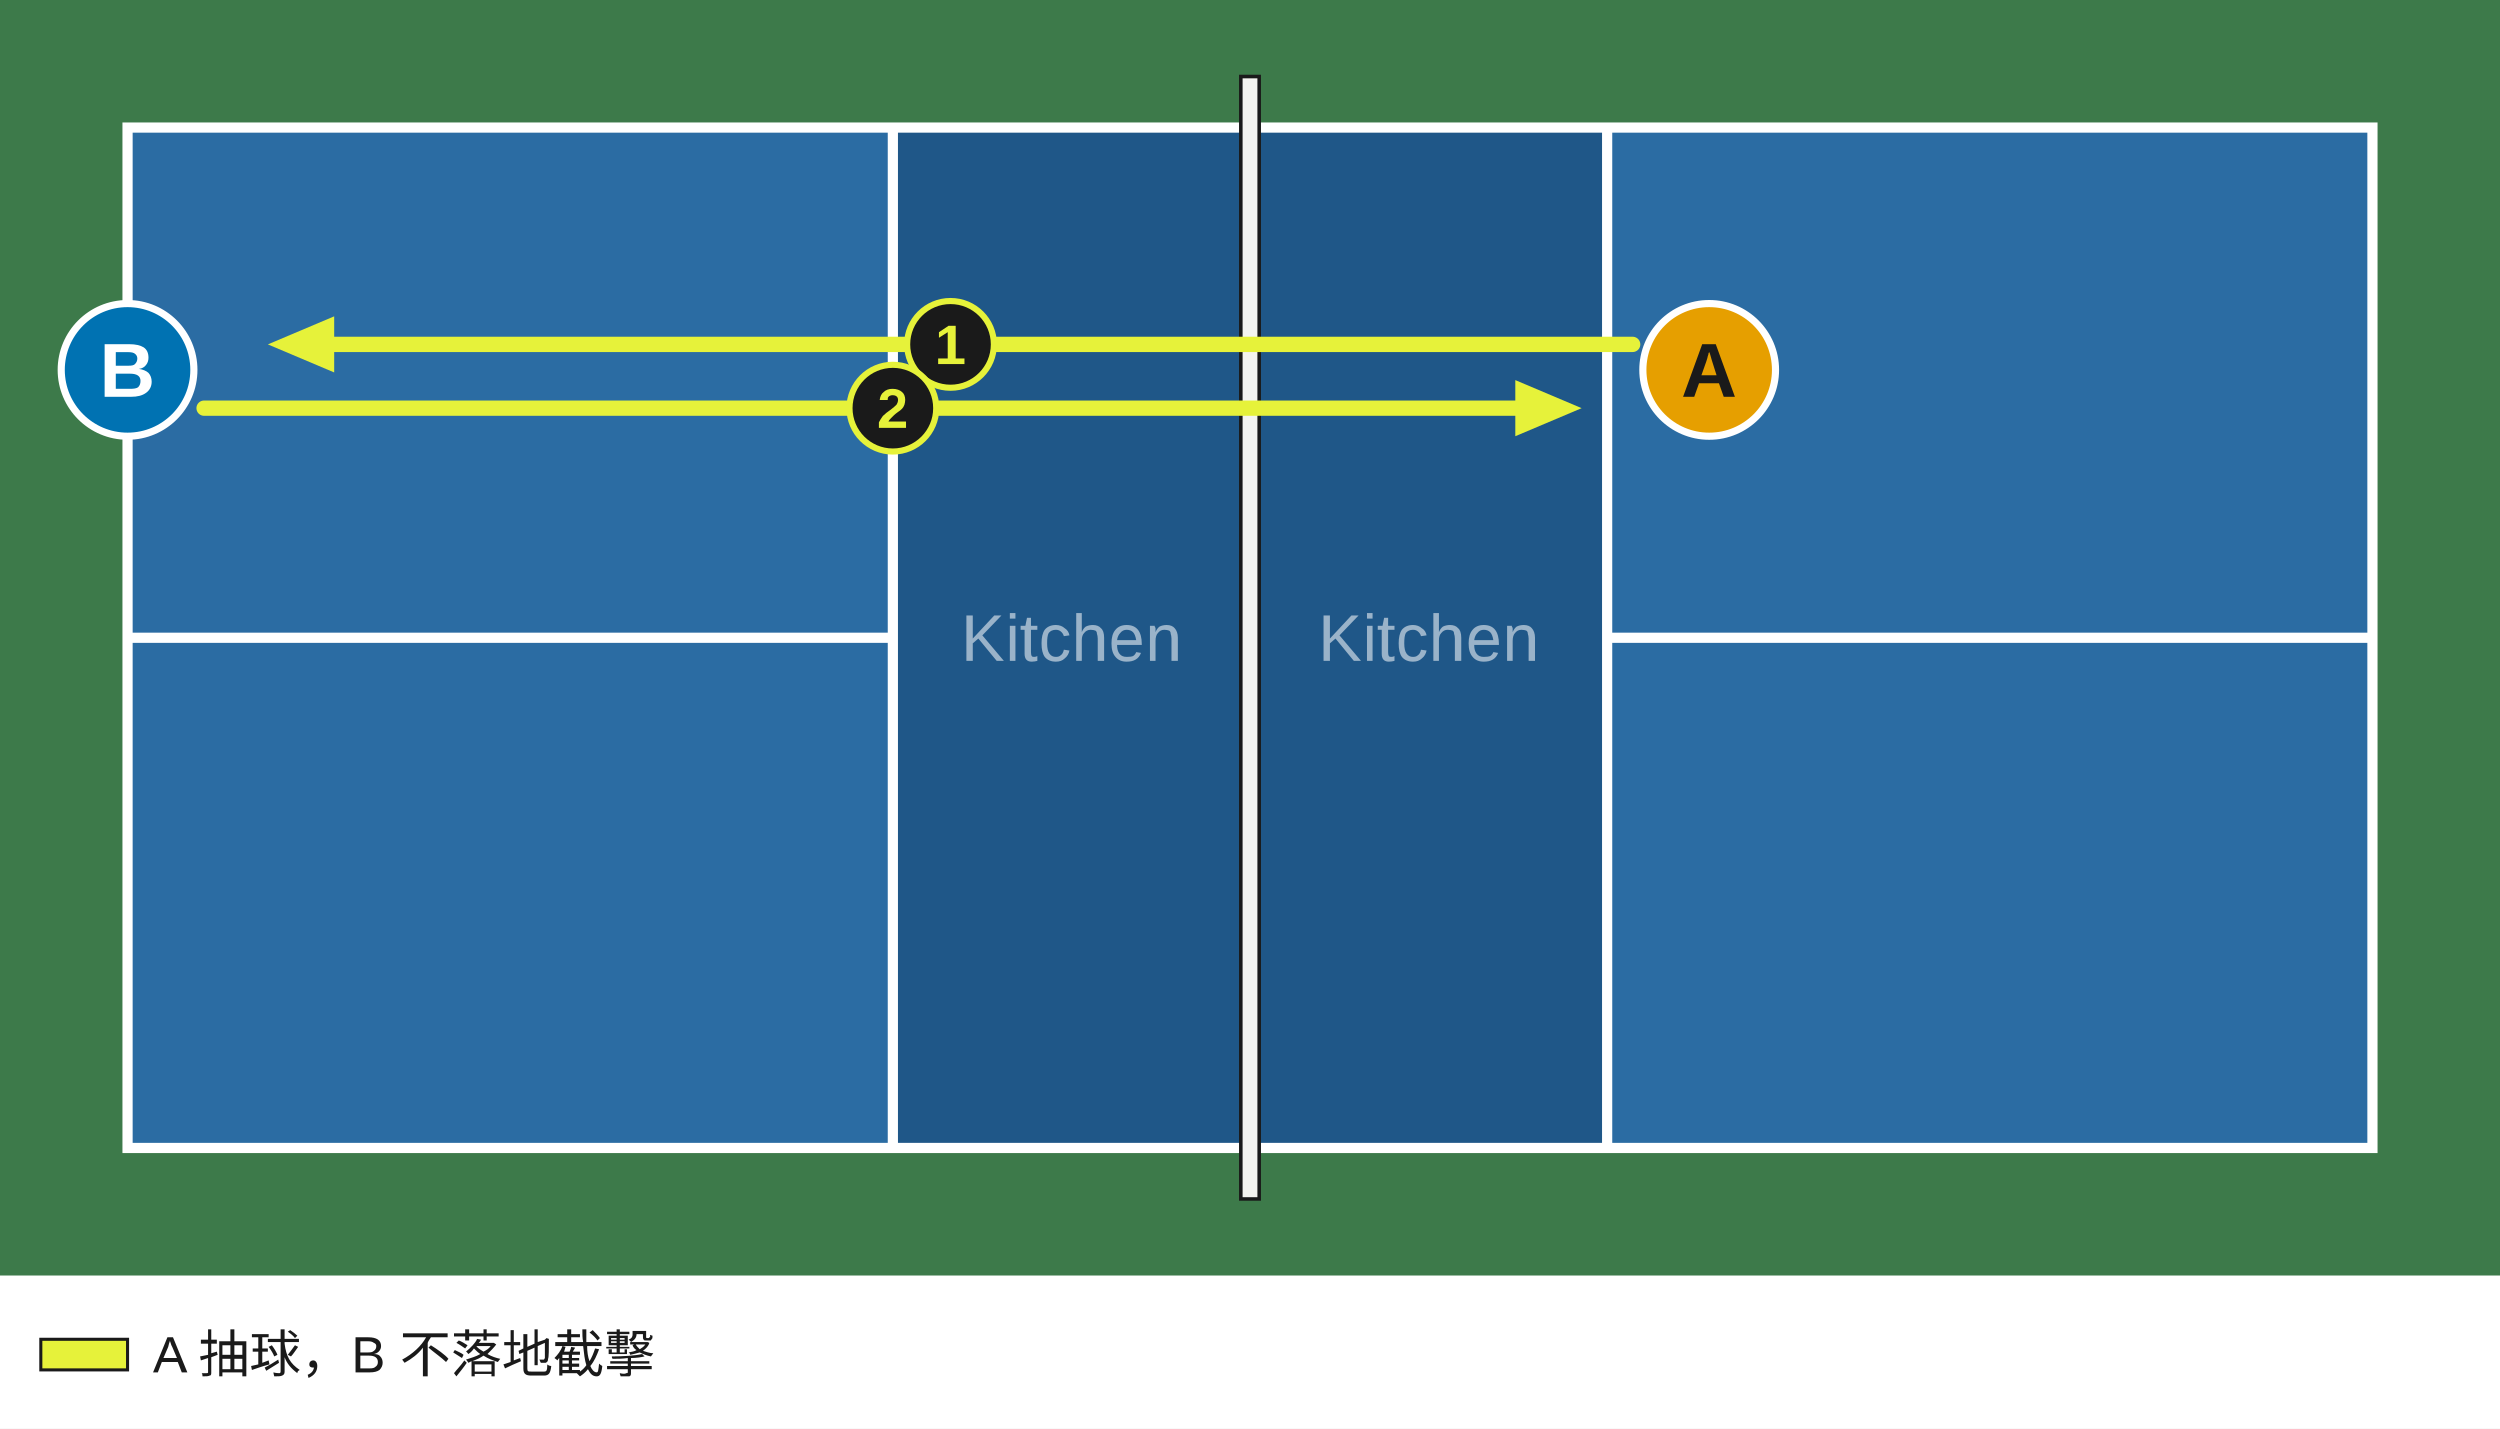
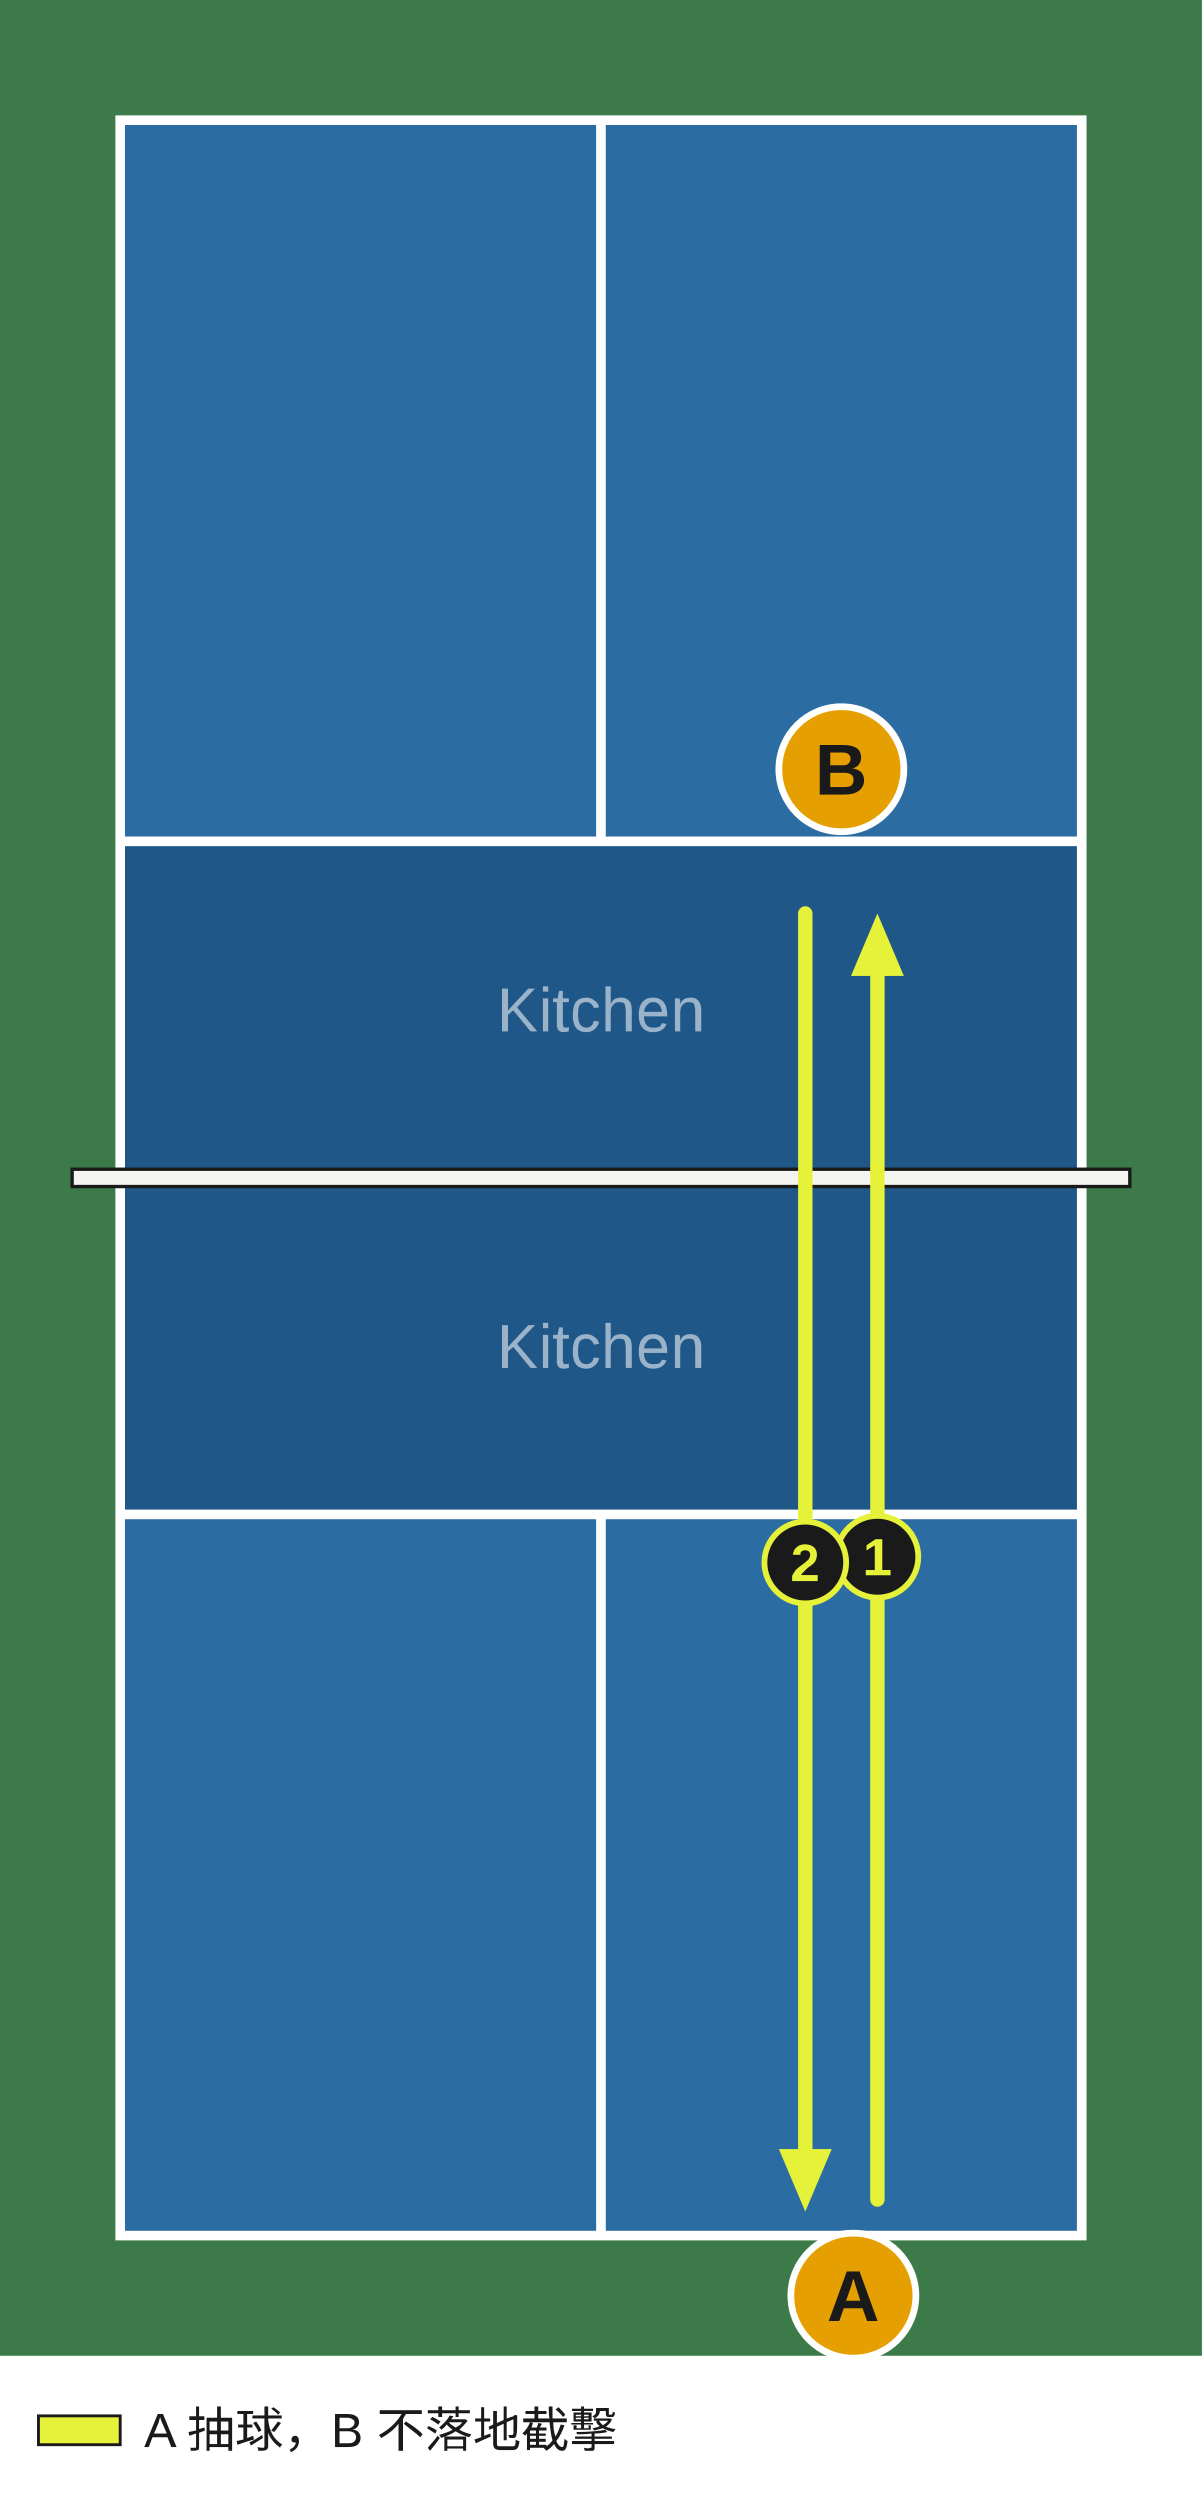
- <svg xmlns="http://www.w3.org/2000/svg" viewBox="-2.5 -22.5 49 28" width="784" height="448" role="img" aria-label="抽球對截擊 Drive vs. Volley" font-family="Arial, Helvetica, 'Helvetica Neue', sans-serif">
-   <rect x="-2.5" y="-22.5" width="49" height="28" fill="#ffffff" />
-   <g transform="rotate(-90)">
+ <svg xmlns="http://www.w3.org/2000/svg" viewBox="-2.5 -2.5 25 52" width="400" height="832" role="img" aria-label="抽球對截擊 Drive vs. Volley" font-family="Arial, Helvetica, 'Helvetica Neue', sans-serif">
+   <rect x="-2.5" y="-2.5" width="25" height="52" fill="#ffffff" />
+   <g>
    <rect x="-2.5" y="-2.5" width="25" height="49" fill="#3d7a4a" />
    <rect x="0" y="0" width="20" height="44" fill="#2b6ca3" />
    <rect x="0" y="15" width="20" height="7" fill="#1f5788" />
    <rect x="0" y="22" width="20" height="7" fill="#1f5788" />
    <rect x="0" y="0" width="20" height="44" stroke="#ffffff" stroke-width="0.2" fill="none" />
    <path d="M0 15H20M0 29H20M10 0V15M10 29V44" stroke="#ffffff" stroke-width="0.2" fill="none" />
-     <text x="10" y="18.5" dy="0.35em" font-size="1.3" fill="#ffffff" fill-opacity="0.55" text-anchor="middle" font-family="Arial, Helvetica, 'Helvetica Neue', sans-serif" transform="rotate(90 10 18.5)">Kitchen</text>
-     <text x="10" y="25.5" dy="0.35em" font-size="1.3" fill="#ffffff" fill-opacity="0.55" text-anchor="middle" font-family="Arial, Helvetica, 'Helvetica Neue', sans-serif" transform="rotate(90 10 25.5)">Kitchen</text>
+     <text x="10" y="18.5" dy="0.35em" font-size="1.3" fill="#ffffff" fill-opacity="0.55" text-anchor="middle" font-family="Arial, Helvetica, 'Helvetica Neue', sans-serif">Kitchen</text>
+     <text x="10" y="25.5" dy="0.35em" font-size="1.3" fill="#ffffff" fill-opacity="0.55" text-anchor="middle" font-family="Arial, Helvetica, 'Helvetica Neue', sans-serif">Kitchen</text>
    <rect x="-1" y="21.82" width="22" height="0.36" fill="#f4f4f0" stroke="#1a1a1a" stroke-width="0.07" />
-     <circle cx="15.25" cy="31" r="1.3" fill="#e69f00" stroke="#ffffff" stroke-width="0.14" />
-     <text x="15.25" y="31" dy="0.35em" font-size="1.5" font-weight="700" fill="#1a1a1a" text-anchor="middle" font-family="Arial, Helvetica, 'Helvetica Neue', sans-serif" transform="rotate(90 15.25 31)">A</text>
-     <circle cx="15.25" cy="0" r="1.3" fill="#0072b2" stroke="#ffffff" stroke-width="0.14" />
-     <text x="15.25" y="0" dy="0.35em" font-size="1.5" font-weight="700" fill="#ffffff" text-anchor="middle" font-family="Arial, Helvetica, 'Helvetica Neue', sans-serif" transform="rotate(90 15.25 0)">B</text>
-     <path d="M15.75 29.5L15.75 4.05" fill="none" stroke="#e6f23a" stroke-width="0.3" stroke-linecap="round" />
-     <polygon points="15.75,2.75 16.3,4.05 15.2,4.05" fill="#e6f23a" />
-     <circle cx="15.75" cy="16.13" r="0.85" fill="#1a1a1a" stroke="#e6f23a" stroke-width="0.12" />
-     <text x="15.75" y="16.13" dy="0.35em" font-size="1.1" font-weight="700" fill="#e6f23a" text-anchor="middle" font-family="Arial, Helvetica, 'Helvetica Neue', sans-serif" transform="rotate(90 15.75 16.13)">1</text>
-     <path d="M14.5 1.5L14.5 27.2" fill="none" stroke="#e6f23a" stroke-width="0.3" stroke-linecap="round" />
-     <polygon points="14.5,28.5 13.95,27.2 15.05,27.2" fill="#e6f23a" />
-     <circle cx="14.5" cy="15" r="0.85" fill="#1a1a1a" stroke="#e6f23a" stroke-width="0.12" />
-     <text x="14.5" y="15" dy="0.35em" font-size="1.1" font-weight="700" fill="#e6f23a" text-anchor="middle" font-family="Arial, Helvetica, 'Helvetica Neue', sans-serif" transform="rotate(90 14.5 15)">2</text>
+     <circle cx="15.25" cy="45.25" r="1.3" fill="#e69f00" stroke="#ffffff" stroke-width="0.14" />
+     <text x="15.25" y="45.25" dy="0.35em" font-size="1.5" font-weight="700" fill="#1a1a1a" text-anchor="middle" font-family="Arial, Helvetica, 'Helvetica Neue', sans-serif">A</text>
+     <circle cx="15" cy="13.5" r="1.3" fill="#e69f00" stroke="#ffffff" stroke-width="0.14" />
+     <text x="15" y="13.5" dy="0.35em" font-size="1.5" font-weight="700" fill="#1a1a1a" text-anchor="middle" font-family="Arial, Helvetica, 'Helvetica Neue', sans-serif">B</text>
+     <path d="M15.75 43.25L15.75 17.8" fill="none" stroke="#e6f23a" stroke-width="0.3" stroke-linecap="round" />
+     <polygon points="15.75,16.5 16.3,17.8 15.2,17.8" fill="#e6f23a" />
+     <circle cx="15.75" cy="29.88" r="0.85" fill="#1a1a1a" stroke="#e6f23a" stroke-width="0.12" />
+     <text x="15.75" y="29.88" dy="0.35em" font-size="1.1" font-weight="700" fill="#e6f23a" text-anchor="middle" font-family="Arial, Helvetica, 'Helvetica Neue', sans-serif">1</text>
+     <path d="M14.25 16.5L14.25 42.2" fill="none" stroke="#e6f23a" stroke-width="0.3" stroke-linecap="round" />
+     <polygon points="14.25,43.5 13.7,42.2 14.8,42.2" fill="#e6f23a" />
+     <circle cx="14.25" cy="30" r="0.85" fill="#1a1a1a" stroke="#e6f23a" stroke-width="0.12" />
+     <text x="14.25" y="30" dy="0.35em" font-size="1.1" font-weight="700" fill="#e6f23a" text-anchor="middle" font-family="Arial, Helvetica, 'Helvetica Neue', sans-serif">2</text>
  </g>
-   <rect x="-1.7" y="3.75" width="1.7" height="0.6" fill="#e6f23a" stroke="#1a1a1a" stroke-width="0.06" />
-   <text x="0.5" y="4.05" font-size="1" fill="#1a1a1a" font-family="Arial, Helvetica, 'Helvetica Neue', sans-serif" dy="0.35em">A 抽球，B 不落地截擊</text>
+   <rect x="-1.7" y="47.75" width="1.7" height="0.6" fill="#e6f23a" stroke="#1a1a1a" stroke-width="0.06" />
+   <text x="0.5" y="48.05" font-size="1" fill="#1a1a1a" font-family="Arial, Helvetica, 'Helvetica Neue', sans-serif" dy="0.35em">A 抽球，B 不落地截擊</text>
</svg>
